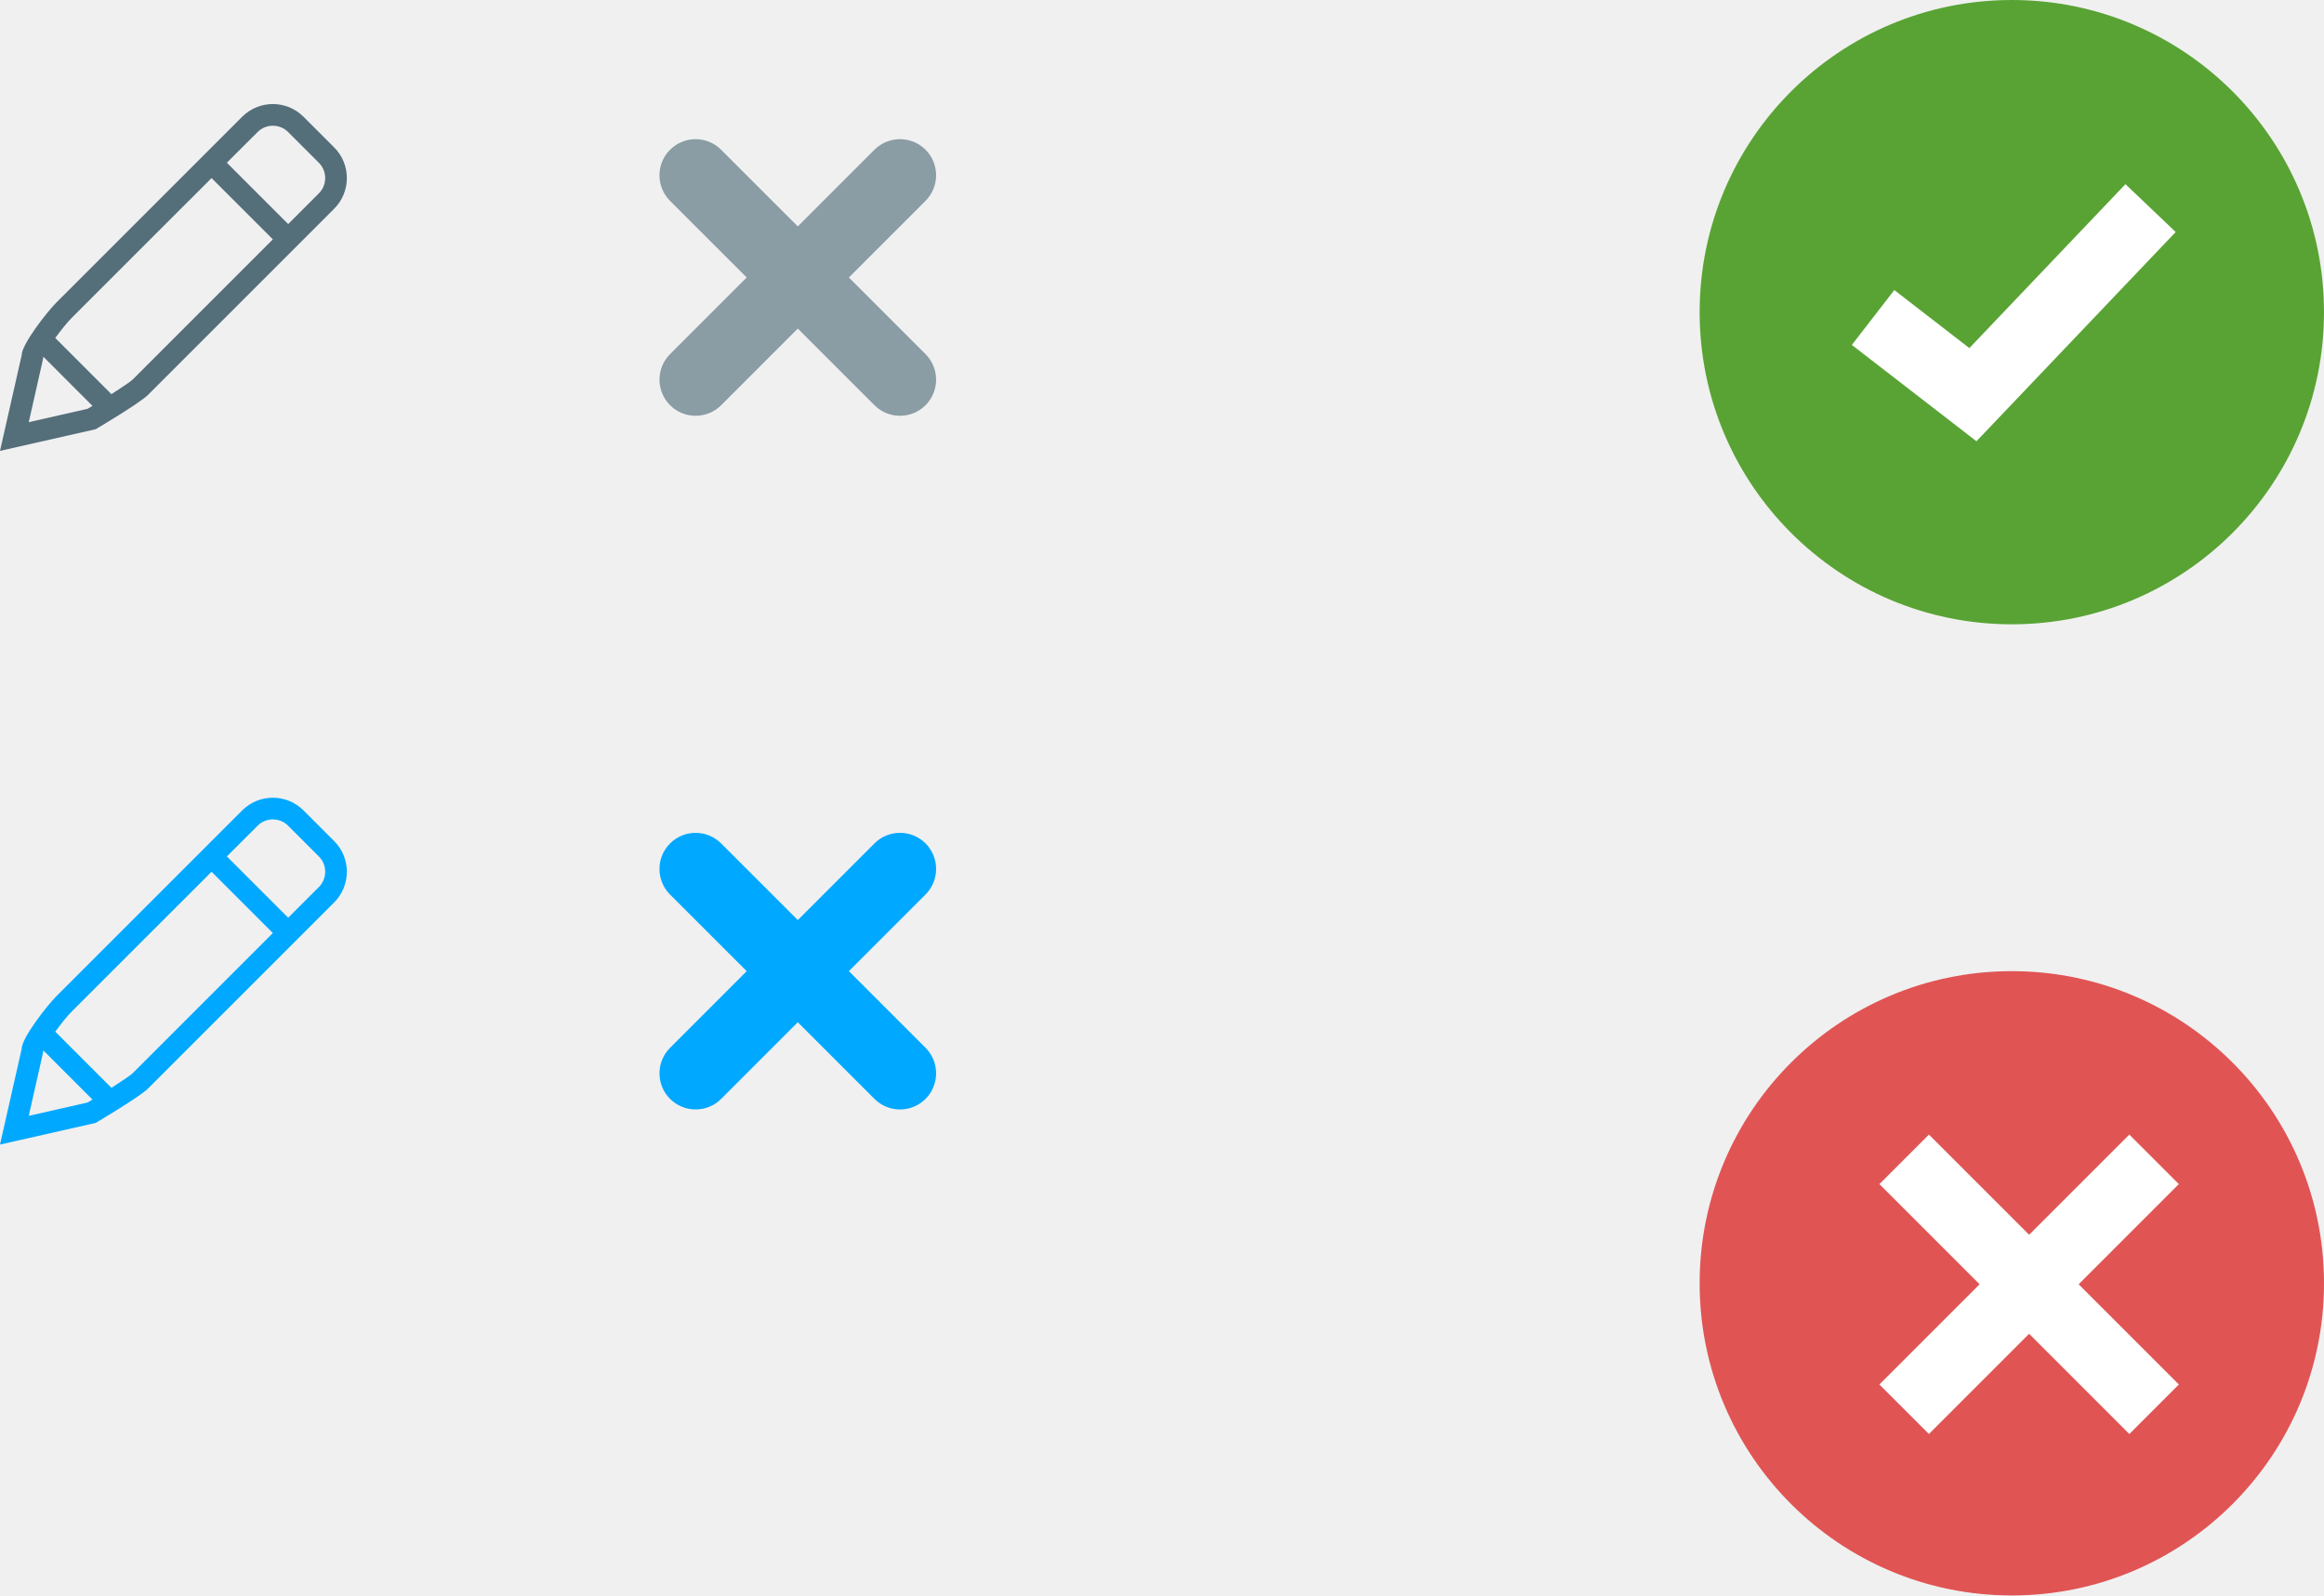
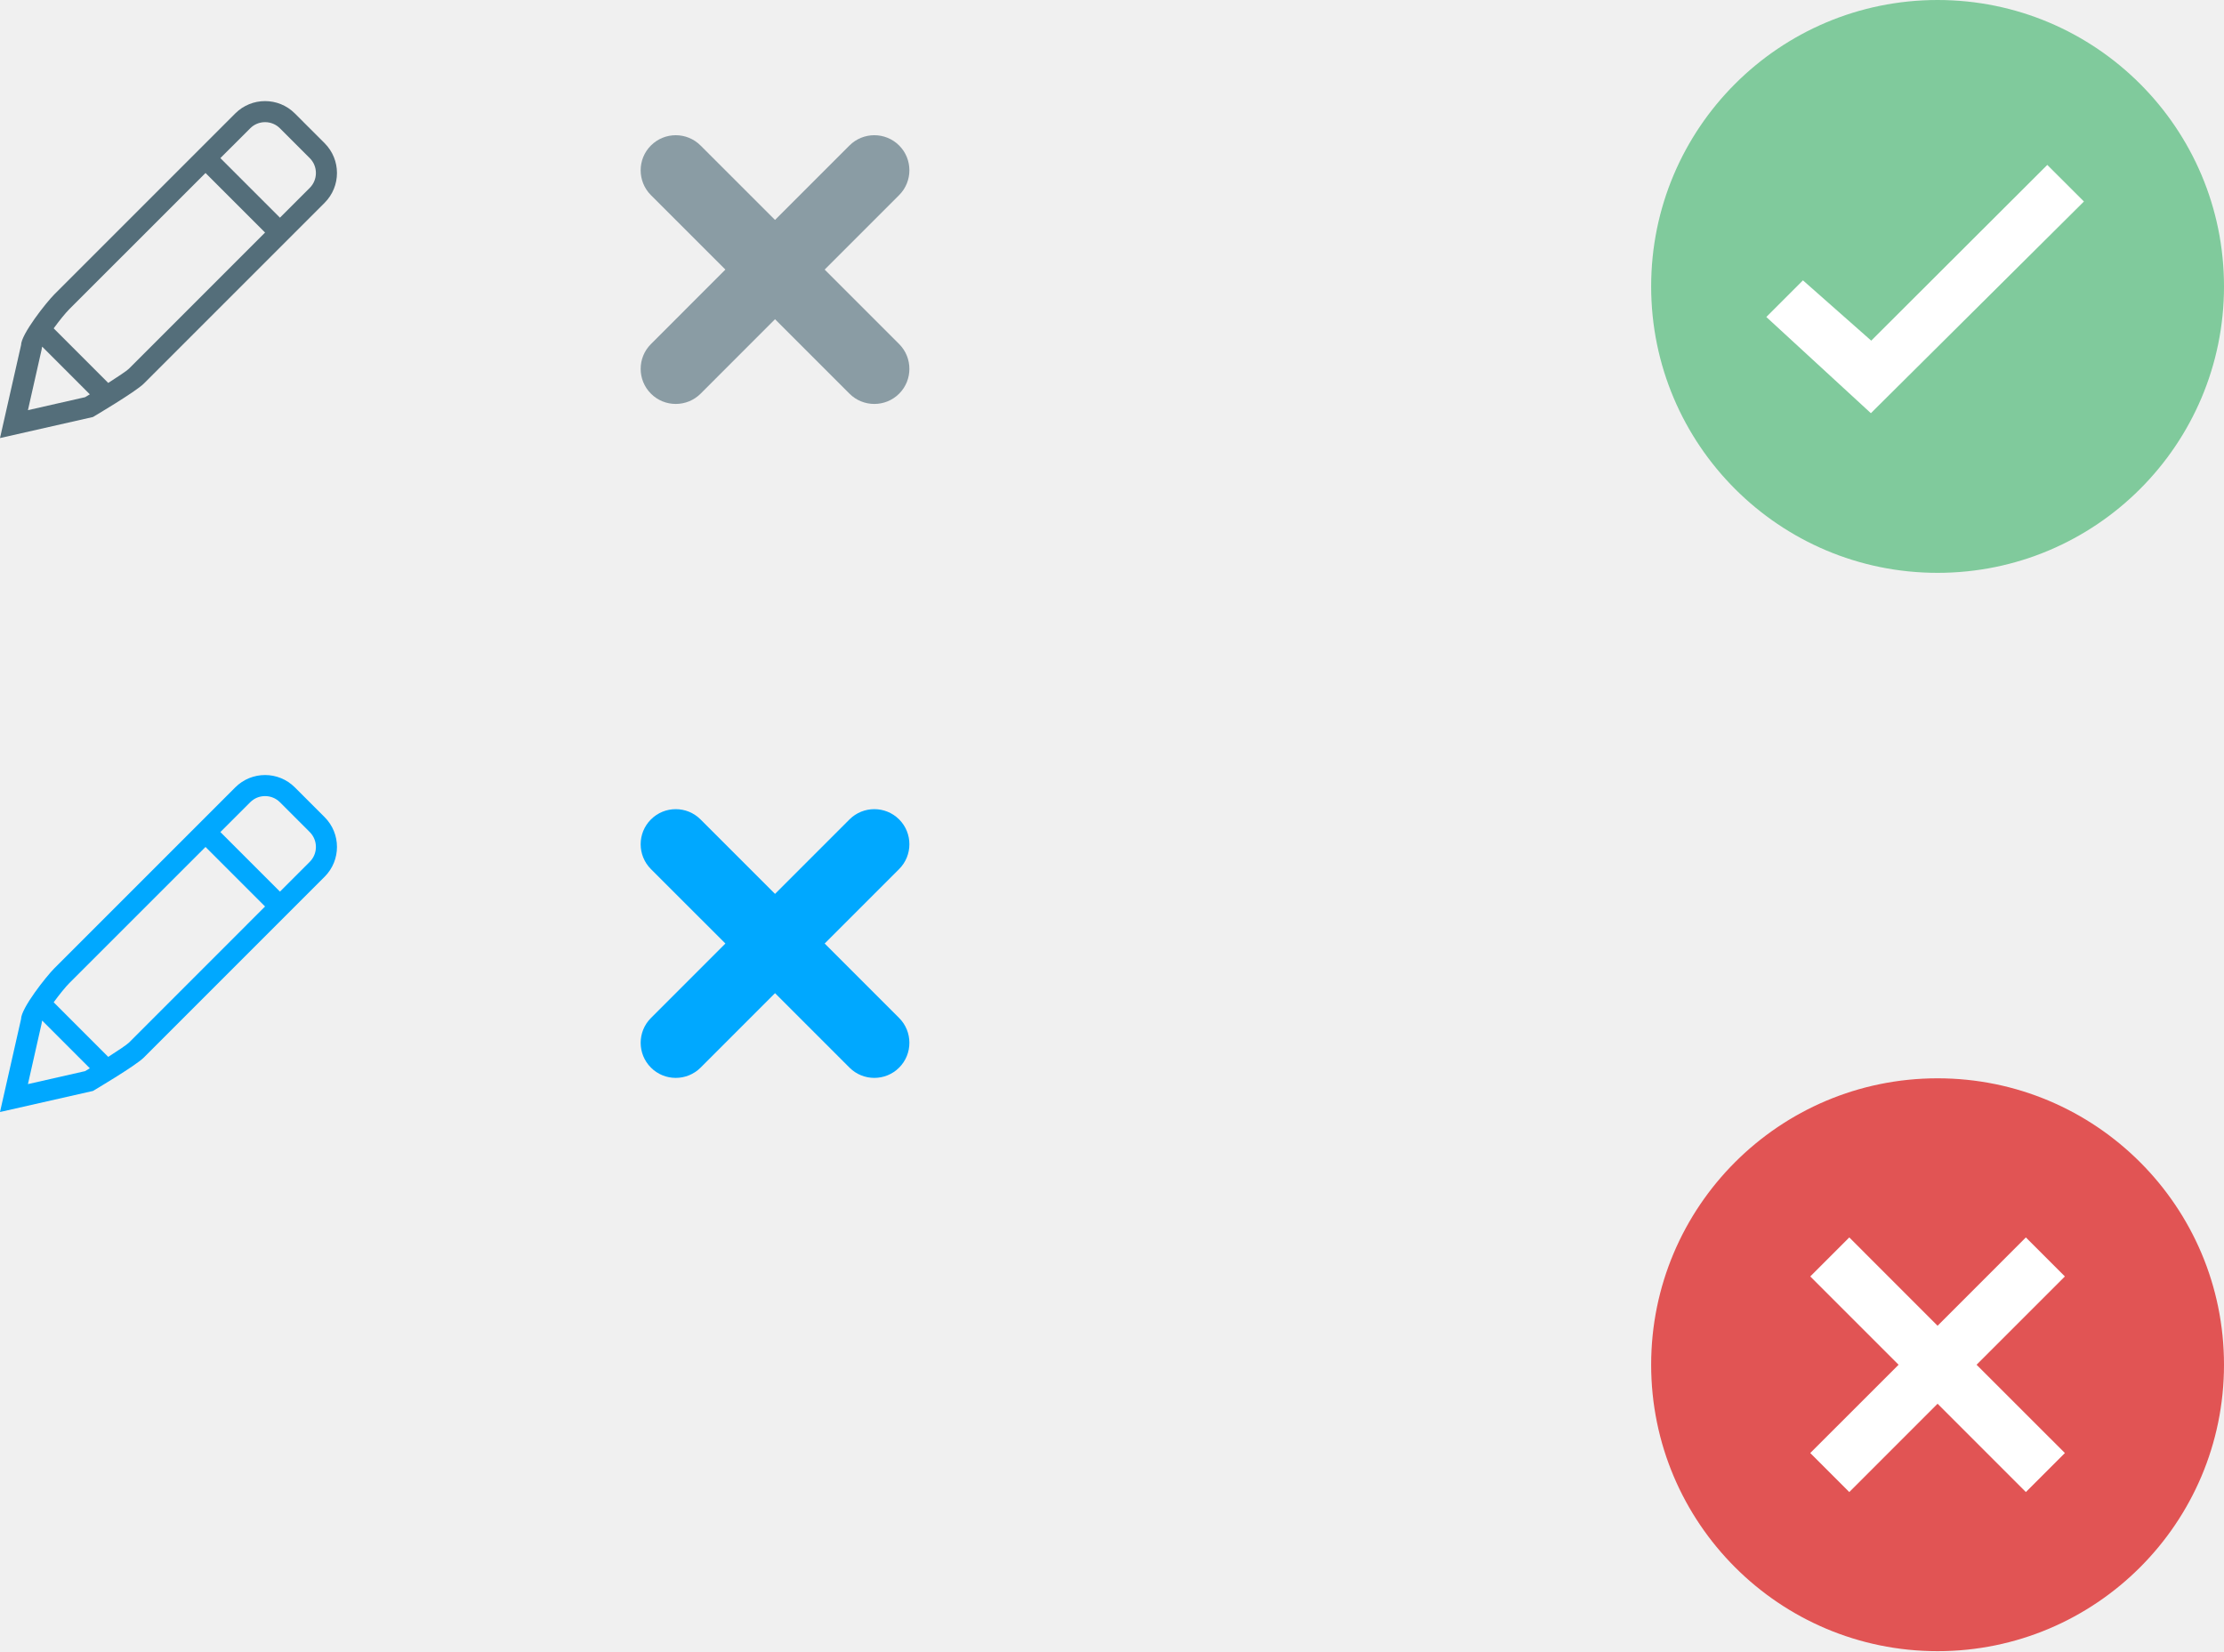
- <svg xmlns="http://www.w3.org/2000/svg" width="67px" height="46px" viewBox="0 0 67 46" version="1.1">
+ <svg xmlns="http://www.w3.org/2000/svg" width="66px" height="49px" viewBox="0 0 66 49" version="1.1">
  <defs />
  <g id="Page-1" stroke="none" stroke-width="1" fill="none" fill-rule="evenodd">
-     <g id="Group">
-       <g id="ic-action-sprite" transform="translate(0, 3)">
-         <g id="Activity-detail">
-           <g id="AidStream---activity-detail">
-             <g id="Group-2">
-               <g id="1461161079_Pen" fill="#546E7A">
-                 <g id="Layer_1">
-                   <path d="M9.634,1.25 L8.75,0.366 C8.506,0.122 8.186,0 7.866,0 C7.546,0 7.226,0.122 6.982,0.366 L1.616,5.732 C1.372,5.977 0.625,6.921 0.625,7.241 L0,10 L2.759,9.375 C2.759,9.375 4.024,8.628 4.268,8.384 L9.634,3.018 C10.122,2.529 10.122,1.738 9.634,1.25 L9.634,1.25 L9.634,1.25 Z M0.829,9.172 L1.234,7.379 C1.24,7.353 1.244,7.327 1.247,7.301 C1.248,7.297 1.251,7.292 1.253,7.288 L2.666,8.702 C2.619,8.73 2.571,8.759 2.525,8.787 L0.829,9.172 L0.829,9.172 L0.829,9.172 Z M3.827,7.941 C3.756,8.008 3.511,8.173 3.212,8.364 L1.593,6.744 C1.759,6.517 1.944,6.288 2.058,6.174 L6.099,2.134 L7.866,3.901 L3.827,7.941 L3.827,7.941 L3.827,7.941 Z M9.192,2.576 L8.308,3.46 L6.54,1.692 L7.425,0.808 C7.542,0.69 7.699,0.625 7.866,0.625 C8.033,0.625 8.19,0.69 8.308,0.808 L9.192,1.692 C9.31,1.81 9.375,1.967 9.375,2.134 C9.375,2.3 9.31,2.458 9.192,2.576 L9.192,2.576 L9.192,2.576 Z" id="Shape" />
-                 </g>
-               </g>
-               <g id="1461161296_Cancel" transform="translate(19, 1)" fill="#8A9CA4">
-                 <g id="Layer_1">
-                   <path d="M5.473,4 L7.683,1.79 C8.089,1.384 8.089,0.723 7.683,0.317 C7.277,-0.089 6.616,-0.089 6.21,0.317 L4,2.527 L1.79,0.318 C1.384,-0.089 0.723,-0.089 0.317,0.318 C-0.089,0.723 -0.089,1.384 0.317,1.791 L2.527,4 L0.318,6.21 C-0.089,6.616 -0.089,7.277 0.318,7.683 C0.723,8.089 1.384,8.089 1.791,7.683 L4,5.473 L6.21,7.683 C6.616,8.089 7.277,8.089 7.683,7.683 C8.089,7.277 8.089,6.616 7.683,6.21 L5.473,4 L5.473,4 L5.473,4 Z" id="Shape" />
-                 </g>
-               </g>
-               <g id="1461161079_Pen" transform="translate(0, 20)" fill="#00A8FF">
-                 <g id="Layer_1">
-                   <path d="M9.634,1.25 L8.75,0.366 C8.506,0.122 8.186,0 7.866,0 C7.546,0 7.226,0.122 6.982,0.366 L1.616,5.732 C1.372,5.977 0.625,6.921 0.625,7.241 L0,10 L2.759,9.375 C2.759,9.375 4.024,8.628 4.268,8.384 L9.634,3.018 C10.122,2.529 10.122,1.738 9.634,1.25 L9.634,1.25 L9.634,1.25 Z M0.829,9.172 L1.234,7.379 C1.24,7.353 1.244,7.327 1.247,7.301 C1.248,7.297 1.251,7.292 1.253,7.288 L2.666,8.702 C2.619,8.73 2.571,8.759 2.525,8.787 L0.829,9.172 L0.829,9.172 L0.829,9.172 Z M3.827,7.941 C3.756,8.008 3.511,8.173 3.212,8.364 L1.593,6.744 C1.759,6.517 1.944,6.288 2.058,6.174 L6.099,2.134 L7.866,3.901 L3.827,7.941 L3.827,7.941 L3.827,7.941 Z M9.192,2.576 L8.308,3.46 L6.54,1.692 L7.425,0.808 C7.542,0.69 7.699,0.625 7.866,0.625 C8.033,0.625 8.19,0.69 8.308,0.808 L9.192,1.692 C9.31,1.81 9.375,1.967 9.375,2.134 C9.375,2.3 9.31,2.458 9.192,2.576 L9.192,2.576 L9.192,2.576 Z" id="Shape" />
-                 </g>
-               </g>
-               <g id="1461161296_Cancel" transform="translate(19, 21)" fill="#00A8FF">
-                 <g id="Layer_1">
-                   <path d="M5.473,4 L7.683,1.79 C8.089,1.384 8.089,0.723 7.683,0.317 C7.277,-0.089 6.616,-0.089 6.21,0.317 L4,2.527 L1.79,0.318 C1.384,-0.089 0.723,-0.089 0.317,0.318 C-0.089,0.723 -0.089,1.384 0.317,1.791 L2.527,4 L0.318,6.21 C-0.089,6.616 -0.089,7.277 0.318,7.683 C0.723,8.089 1.384,8.089 1.791,7.683 L4,5.473 L6.21,7.683 C6.616,8.089 7.277,8.089 7.683,7.683 C8.089,7.277 8.089,6.616 7.683,6.21 L5.473,4 L5.473,4 L5.473,4 Z" id="Shape" />
+     <g id="ic-action-sprite">
+       <g id="Page-1">
+         <g id="Group">
+           <g id="ic-action-sprite" transform="translate(0, 3)">
+             <g id="Activity-detail">
+               <g id="AidStream---activity-detail">
+                 <g id="Group-2">
+                   <g id="1461161079_Pen" fill="#546E7A">
+                     <g id="Layer_1">
+                       <path d="M9.634,1.25 L8.75,0.366 C8.506,0.122 8.186,0 7.866,0 C7.546,0 7.226,0.122 6.982,0.366 L1.616,5.732 C1.372,5.977 0.625,6.921 0.625,7.241 L0,10 L2.759,9.375 C2.759,9.375 4.024,8.628 4.268,8.384 L9.634,3.018 C10.122,2.529 10.122,1.738 9.634,1.25 L9.634,1.25 L9.634,1.25 Z M0.829,9.172 L1.234,7.379 C1.24,7.353 1.244,7.327 1.247,7.301 C1.248,7.297 1.251,7.292 1.253,7.288 L2.666,8.702 C2.619,8.73 2.571,8.759 2.525,8.787 L0.829,9.172 L0.829,9.172 L0.829,9.172 Z M3.827,7.941 C3.756,8.008 3.511,8.173 3.212,8.364 L1.593,6.744 C1.759,6.517 1.944,6.288 2.058,6.174 L6.099,2.134 L7.866,3.901 L3.827,7.941 L3.827,7.941 L3.827,7.941 Z M9.192,2.576 L8.308,3.46 L6.54,1.692 L7.425,0.808 C7.542,0.69 7.699,0.625 7.866,0.625 C8.033,0.625 8.19,0.69 8.308,0.808 L9.192,1.692 C9.31,1.81 9.375,1.967 9.375,2.134 C9.375,2.3 9.31,2.458 9.192,2.576 L9.192,2.576 L9.192,2.576 Z" id="Shape" />
+                     </g>
+                   </g>
+                   <g id="1461161296_Cancel" transform="translate(19, 1)" fill="#8A9CA4">
+                     <g id="Layer_1">
+                       <path d="M5.473,4 L7.683,1.79 C8.089,1.384 8.089,0.723 7.683,0.317 C7.277,-0.089 6.616,-0.089 6.21,0.317 L4,2.527 L1.79,0.318 C1.384,-0.089 0.723,-0.089 0.317,0.318 C-0.089,0.723 -0.089,1.384 0.317,1.791 L2.527,4 L0.318,6.21 C-0.089,6.616 -0.089,7.277 0.318,7.683 C0.723,8.089 1.384,8.089 1.791,7.683 L4,5.473 L6.21,7.683 C6.616,8.089 7.277,8.089 7.683,7.683 C8.089,7.277 8.089,6.616 7.683,6.21 L5.473,4 L5.473,4 L5.473,4 Z" id="Shape" />
+                     </g>
+                   </g>
+                   <g id="1461161079_Pen" transform="translate(0, 20)" fill="#00A8FF">
+                     <g id="Layer_1">
+                       <path d="M9.634,1.25 L8.75,0.366 C8.506,0.122 8.186,0 7.866,0 C7.546,0 7.226,0.122 6.982,0.366 L1.616,5.732 C1.372,5.977 0.625,6.921 0.625,7.241 L0,10 L2.759,9.375 C2.759,9.375 4.024,8.628 4.268,8.384 L9.634,3.018 C10.122,2.529 10.122,1.738 9.634,1.25 L9.634,1.25 L9.634,1.25 Z M0.829,9.172 L1.234,7.379 C1.24,7.353 1.244,7.327 1.247,7.301 C1.248,7.297 1.251,7.292 1.253,7.288 L2.666,8.702 C2.619,8.73 2.571,8.759 2.525,8.787 L0.829,9.172 L0.829,9.172 L0.829,9.172 Z M3.827,7.941 C3.756,8.008 3.511,8.173 3.212,8.364 L1.593,6.744 C1.759,6.517 1.944,6.288 2.058,6.174 L6.099,2.134 L7.866,3.901 L3.827,7.941 L3.827,7.941 L3.827,7.941 Z M9.192,2.576 L8.308,3.46 L6.54,1.692 L7.425,0.808 C7.542,0.69 7.699,0.625 7.866,0.625 C8.033,0.625 8.19,0.69 8.308,0.808 L9.192,1.692 C9.31,1.81 9.375,1.967 9.375,2.134 C9.375,2.3 9.31,2.458 9.192,2.576 L9.192,2.576 L9.192,2.576 Z" id="Shape" />
+                     </g>
+                   </g>
+                   <g id="1461161296_Cancel" transform="translate(19, 21)" fill="#00A8FF">
+                     <g id="Layer_1">
+                       <path d="M5.473,4 L7.683,1.79 C8.089,1.384 8.089,0.723 7.683,0.317 C7.277,-0.089 6.616,-0.089 6.21,0.317 L4,2.527 L1.79,0.318 C1.384,-0.089 0.723,-0.089 0.317,0.318 C-0.089,0.723 -0.089,1.384 0.317,1.791 L2.527,4 L0.318,6.21 C-0.089,6.616 -0.089,7.277 0.318,7.683 C0.723,8.089 1.384,8.089 1.791,7.683 L4,5.473 L6.21,7.683 C6.616,8.089 7.277,8.089 7.683,7.683 C8.089,7.277 8.089,6.616 7.683,6.21 L5.473,4 L5.473,4 L5.473,4 Z" id="Shape" />
+                     </g>
+                   </g>
                </g>
              </g>
            </g>
          </g>
+           <g id="Group-2" transform="translate(49, 0)">
+             <g id="Group-18">
+               <circle id="Oval" fill="#80CA9C" cx="8.5" cy="8.5" r="8.5" />
+               <polygon id="Path" fill="#FFFFFF" points="6.531 10.109 4.505 8.32 3.418 9.407 6.521 12.262 12.843 5.98 11.756 4.894" />
+             </g>
+             <g id="Group-18-Copy" transform="translate(0, 32)">
+               <circle id="Oval" fill="#E15454" cx="8.5" cy="8.5" r="8.5" />
+               <polygon id="Combined-Shape" fill="#FFFFFF" points="5.88 4.722 4.722 5.88 7.343 8.5 4.722 11.12 5.88 12.278 8.5 9.657 11.12 12.278 12.278 11.12 9.657 8.5 12.278 5.88 11.12 4.722 8.5 7.343" />
+             </g>
+           </g>
        </g>
      </g>
-       <g id="Group-2" transform="translate(49, 0)">
-         <rect id="Rectangle-542-Copy-2" fill="#59A334" x="0" y="0" width="18" height="18" rx="9" />
-         <polyline id="Path-63" stroke="#FFFFFF" stroke-width="2" points="5 9.154 7.878 11.379 13 6" />
-       </g>
-       <rect id="Rectangle-542-Copy-2" fill="#E15454" x="49" y="28" width="18" height="18" rx="9" />
-       <rect id="Rectangle-1" fill="#FFFFFF" transform="translate(58.49885, 37.02885) rotate(-45) translate(-58.49885, -37.02885) " x="53.404" y="36.019" width="10.19" height="2.019" />
-       <rect id="Rectangle-1" fill="#FFFFFF" transform="translate(58.49885, 37.02885) rotate(-315) translate(-58.49885, -37.02885) " x="53.404" y="36.019" width="10.19" height="2.019" />
    </g>
  </g>
</svg>
